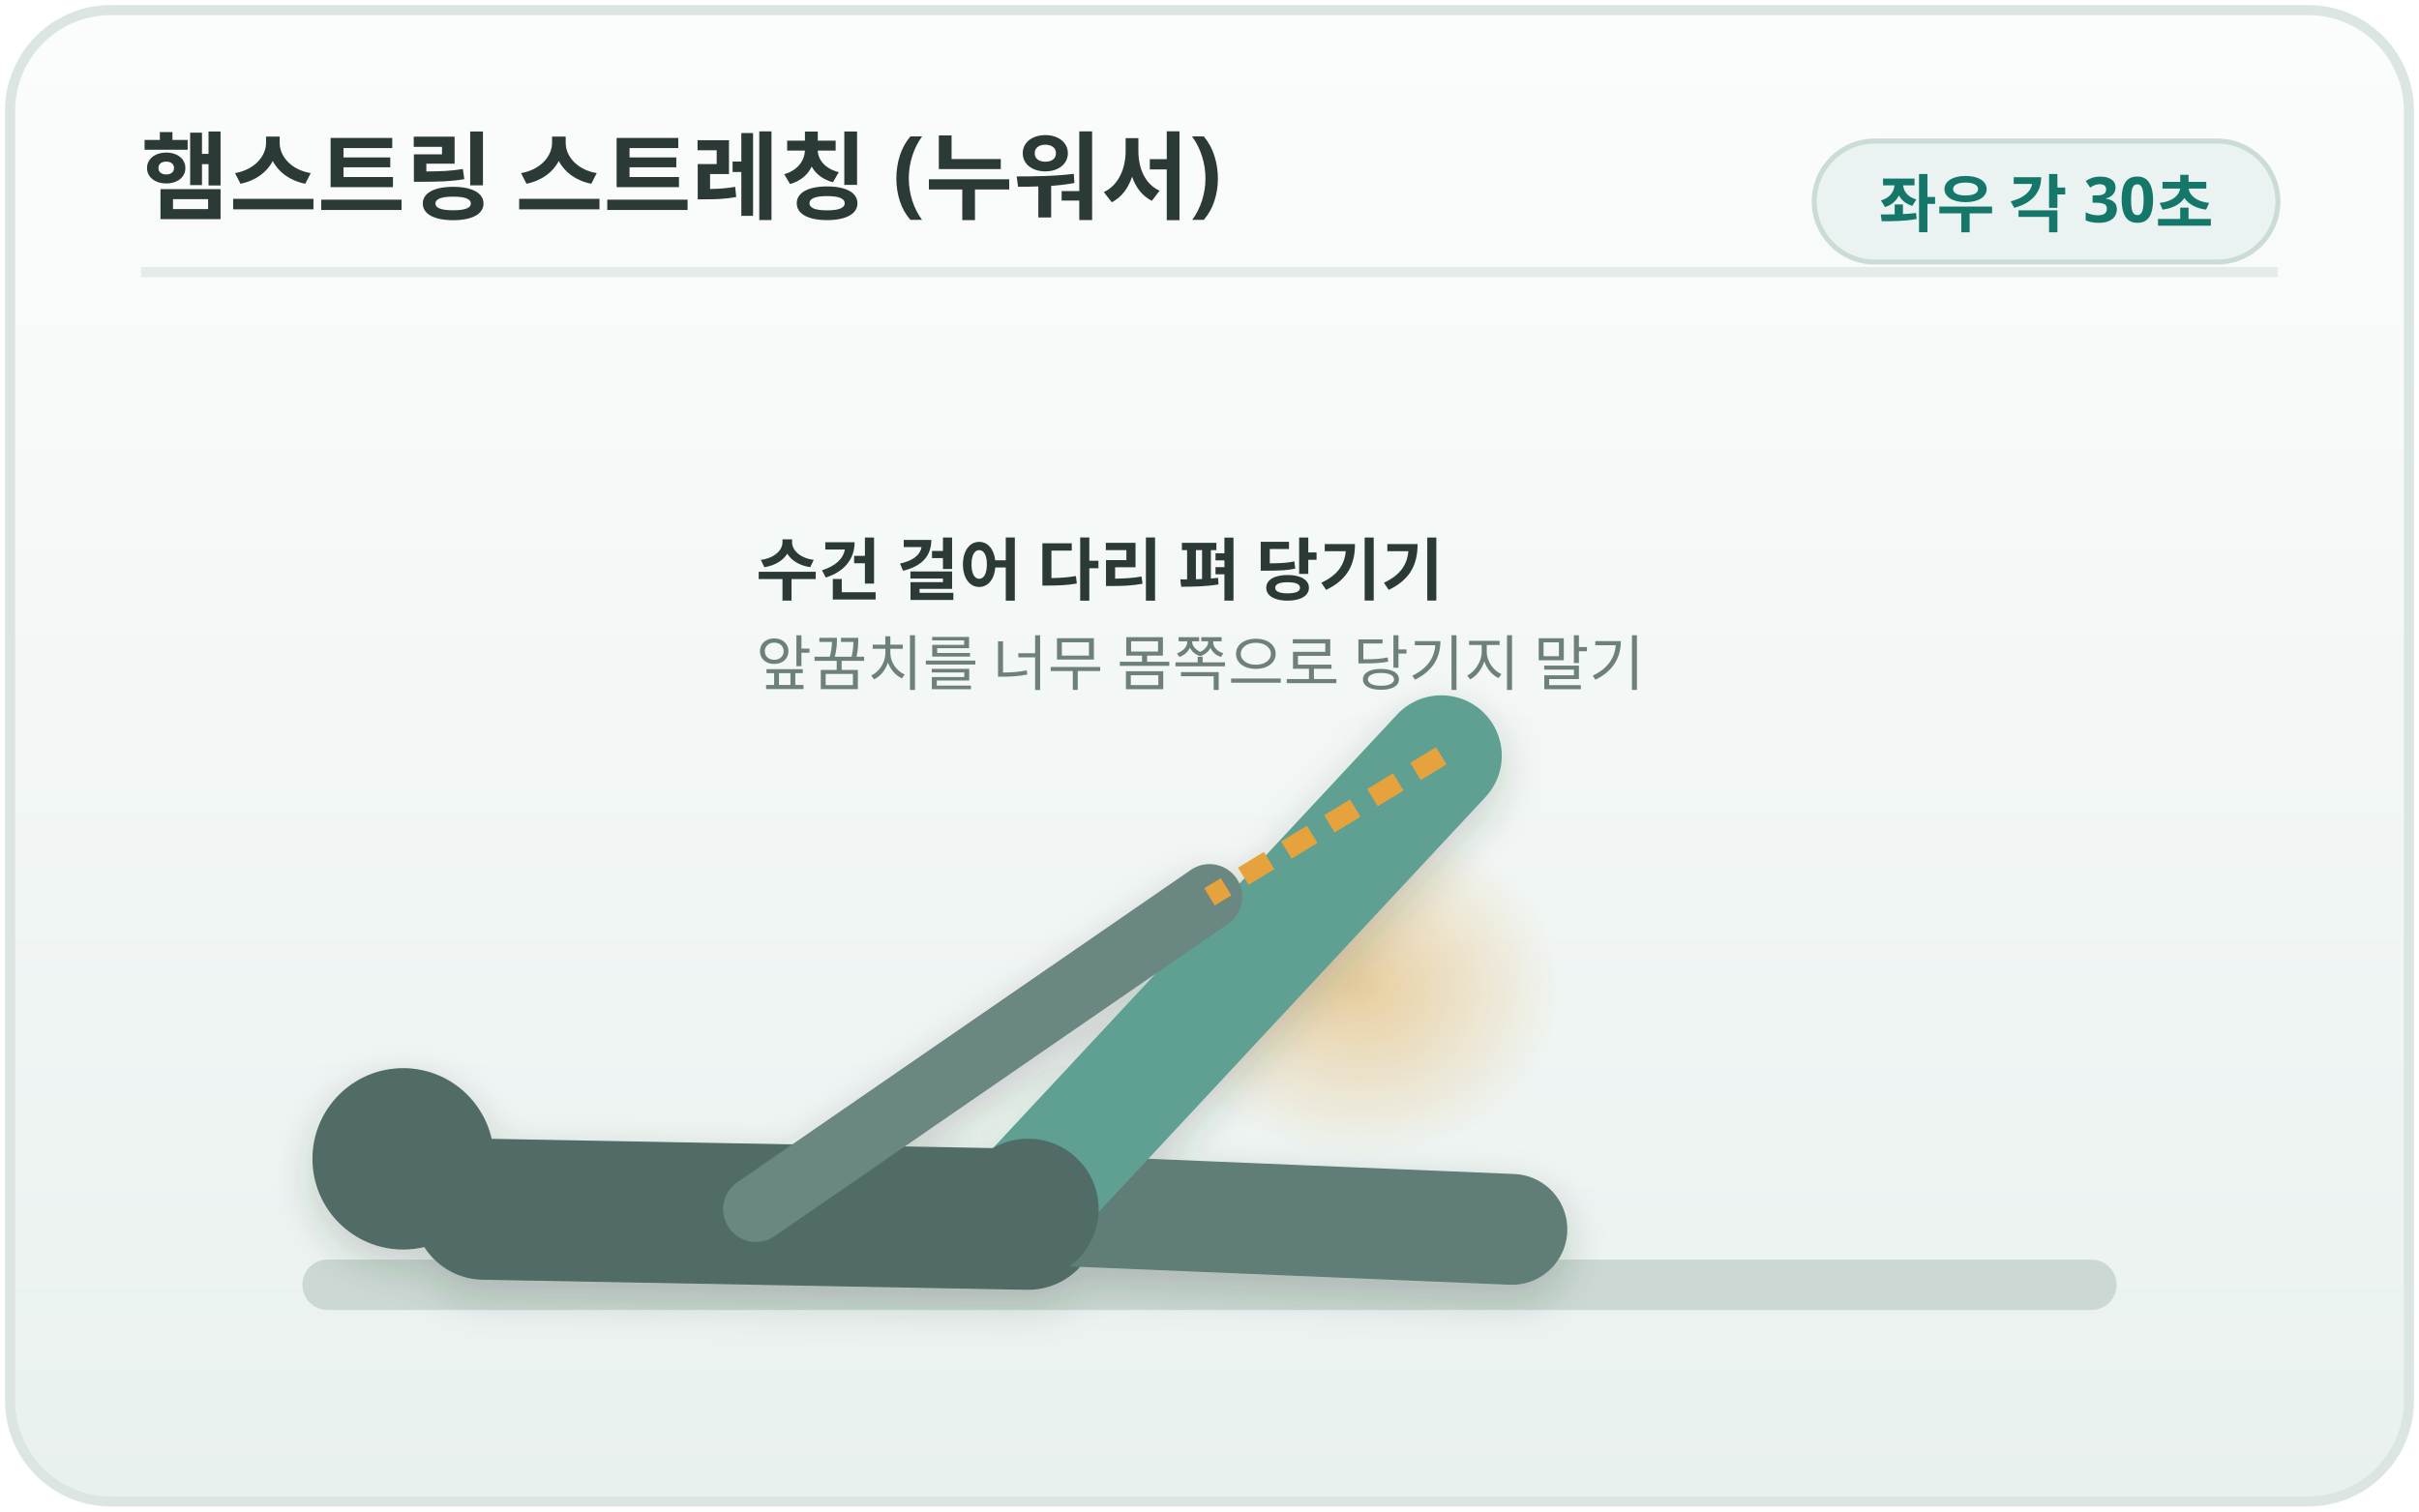
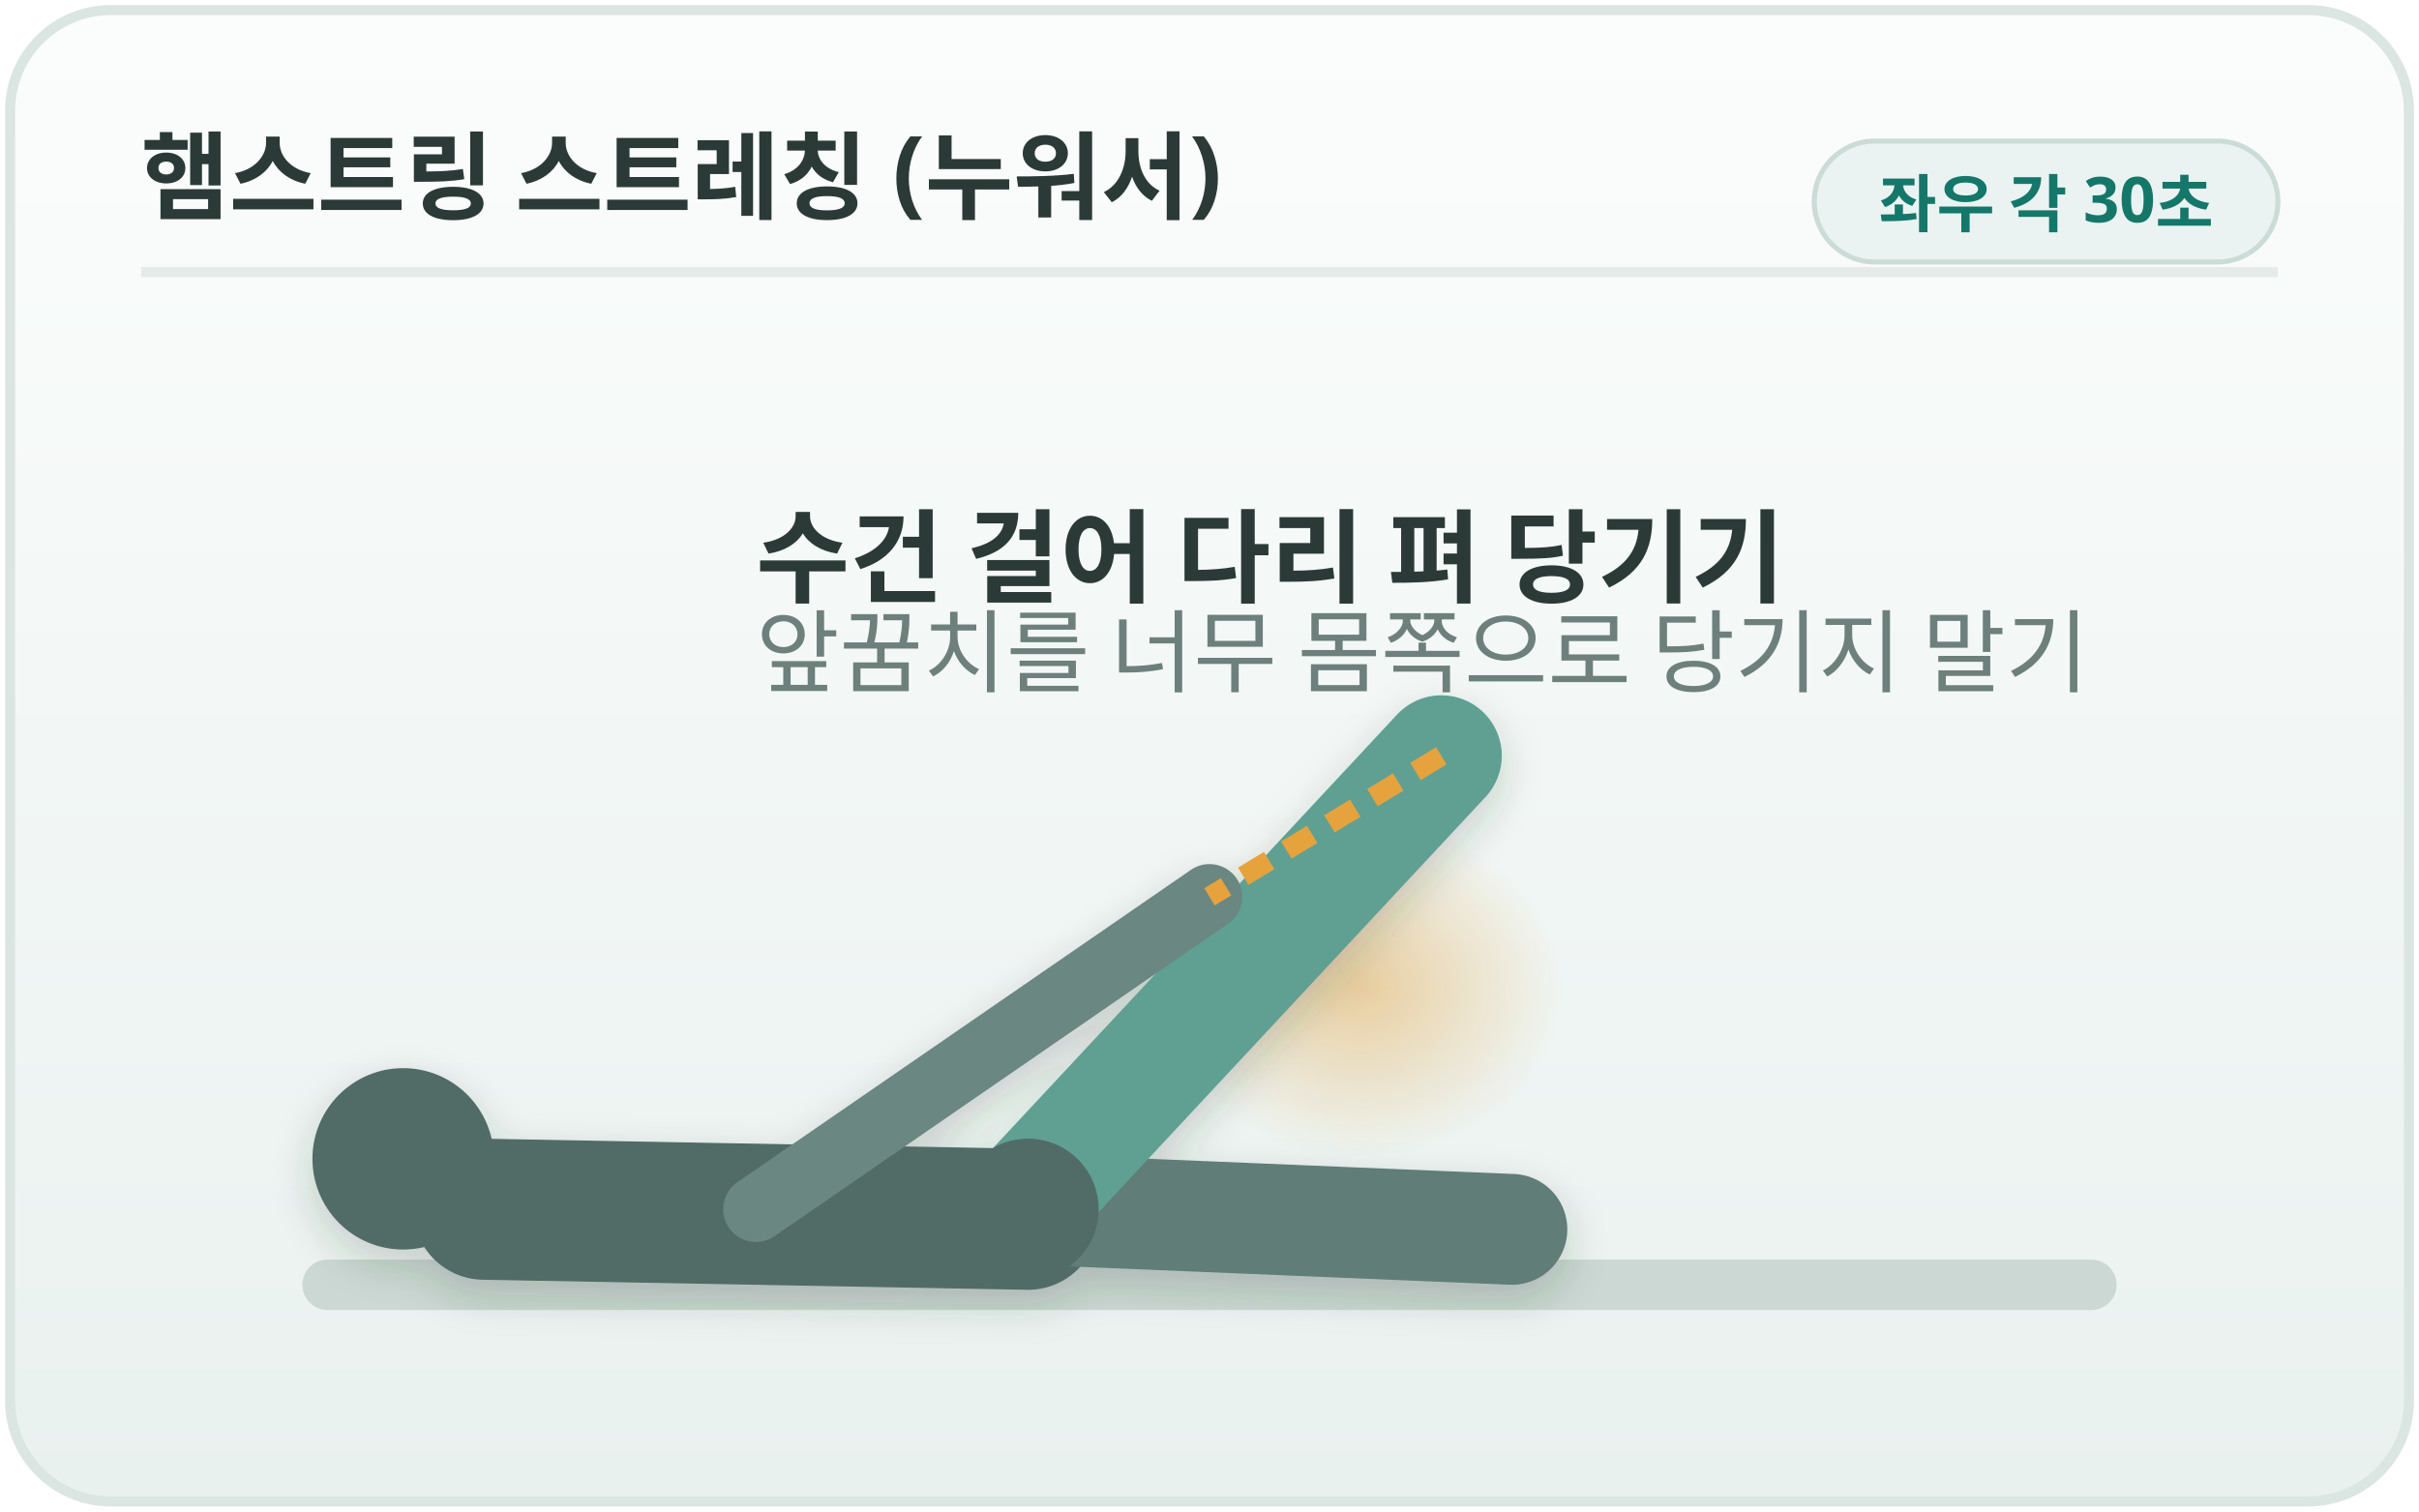
<svg xmlns="http://www.w3.org/2000/svg" viewBox="0 0 480 300" font-family="'Noto Sans KR','Apple SD Gothic Neo',sans-serif">
  <defs>
    <linearGradient id="bg" x1="0" y1="0" x2="0" y2="1">
      <stop offset="0" stop-color="#FBFDFC" />
      <stop offset="1" stop-color="#E9F1EF" />
    </linearGradient>
    <radialGradient id="glow" cx="50%" cy="50%" r="50%">
      <stop offset="0" stop-color="#E0982A" stop-opacity="0.42" />
      <stop offset="1" stop-color="#E0982A" stop-opacity="0" />
    </radialGradient>
    <filter id="soft" x="-30%" y="-30%" width="160%" height="160%">
      <feDropShadow dx="0" dy="3" stdDeviation="4" flood-color="#22332F" flood-opacity="0.20" />
    </filter>
  </defs>
  <rect x="2" y="2" width="476" height="296" rx="20" fill="url(#bg)" stroke="#DBE5E2" stroke-width="2" />
  <text x="28" y="42" font-size="19" font-weight="700" fill="#2B3A36">햄스트링 스트레칭 (누워서)</text>
  <line x1="28" y1="54" x2="452" y2="54" stroke="#E4EBE9" stroke-width="2" />
  <rect x="60" y="250" width="360" height="10" rx="5" fill="#CBD8D3" />
  <ellipse cx="270" cy="196" rx="40" ry="34" fill="url(#glow)" />
  <g filter="url(#soft)" stroke-linecap="round">
    <line x1="96" y1="240" x2="204" y2="242" stroke="#516C66" stroke-width="28" />
    <line x1="204" y1="240" x2="300" y2="244" stroke="#607D77" stroke-width="22" />
    <line x1="204" y1="238" x2="286" y2="150" stroke="#5EA093" stroke-width="24" />
    <line x1="150" y1="240" x2="240" y2="178" stroke="#6A8781" stroke-width="13" />
    <circle cx="80" cy="230" r="18" fill="#516C66" />
    <circle cx="204" cy="240" r="14" fill="#516C66" />
  </g>
  <line x1="286" y1="150" x2="240" y2="178" stroke="#E6A23C" stroke-width="4" stroke-dasharray="6 4" />
-   <text x="150" y="118" font-size="13.5" font-weight="600" fill="#2B3A36">수건 걸어 다리 펴 당기기</text>
-   <text x="150" y="136" font-size="12" fill="#6E807B">앞꿈치를 너무 몸쪽으로 당기지 말기</text>
+   <text x="150" y="118" font-size="20.2" font-weight="600" fill="#2B3A36">수건 걸어 다리 펴 당기기</text>
+   <text x="150" y="136" font-size="18" fill="#6E807B">앞꿈치를 너무 몸쪽으로 당기지 말기</text>
  <rect x="360" y="28" width="92" height="24" rx="12" fill="#EAF3F1" stroke="#CBDCD7" />
  <text x="406" y="45" font-size="12.5" font-weight="700" fill="#14776A" text-anchor="middle">좌우 각 30초</text>
</svg>
